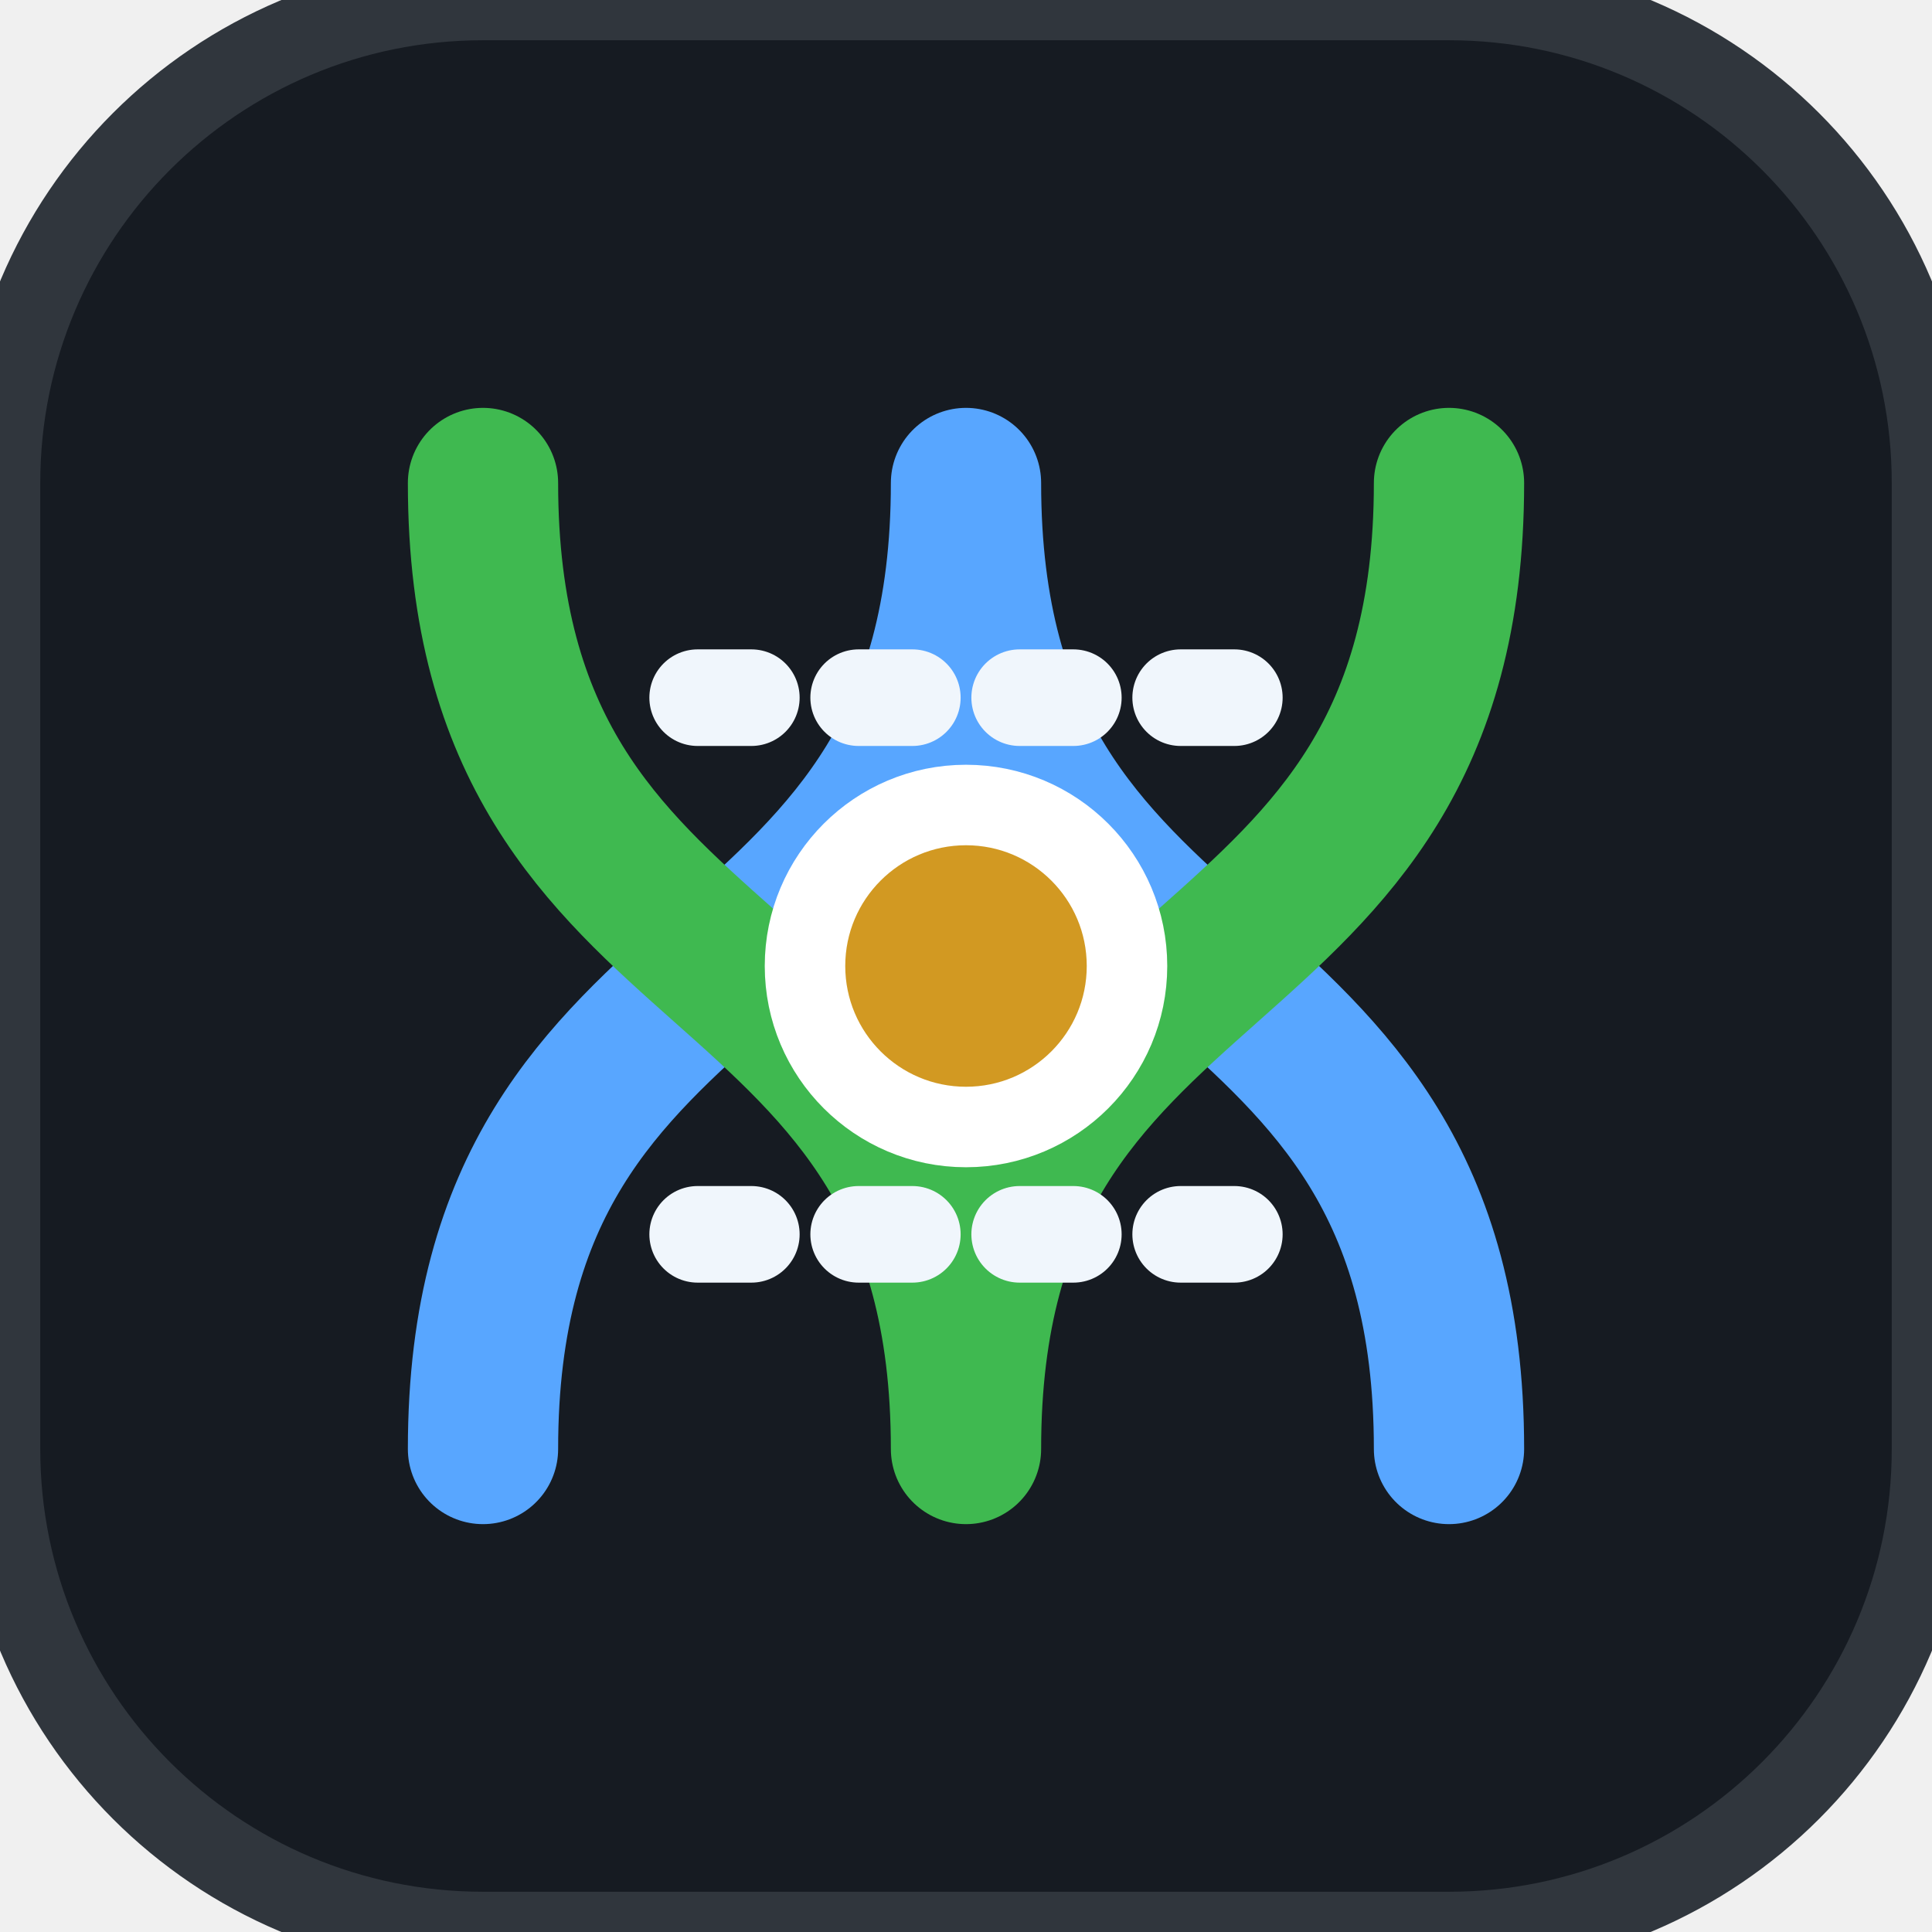
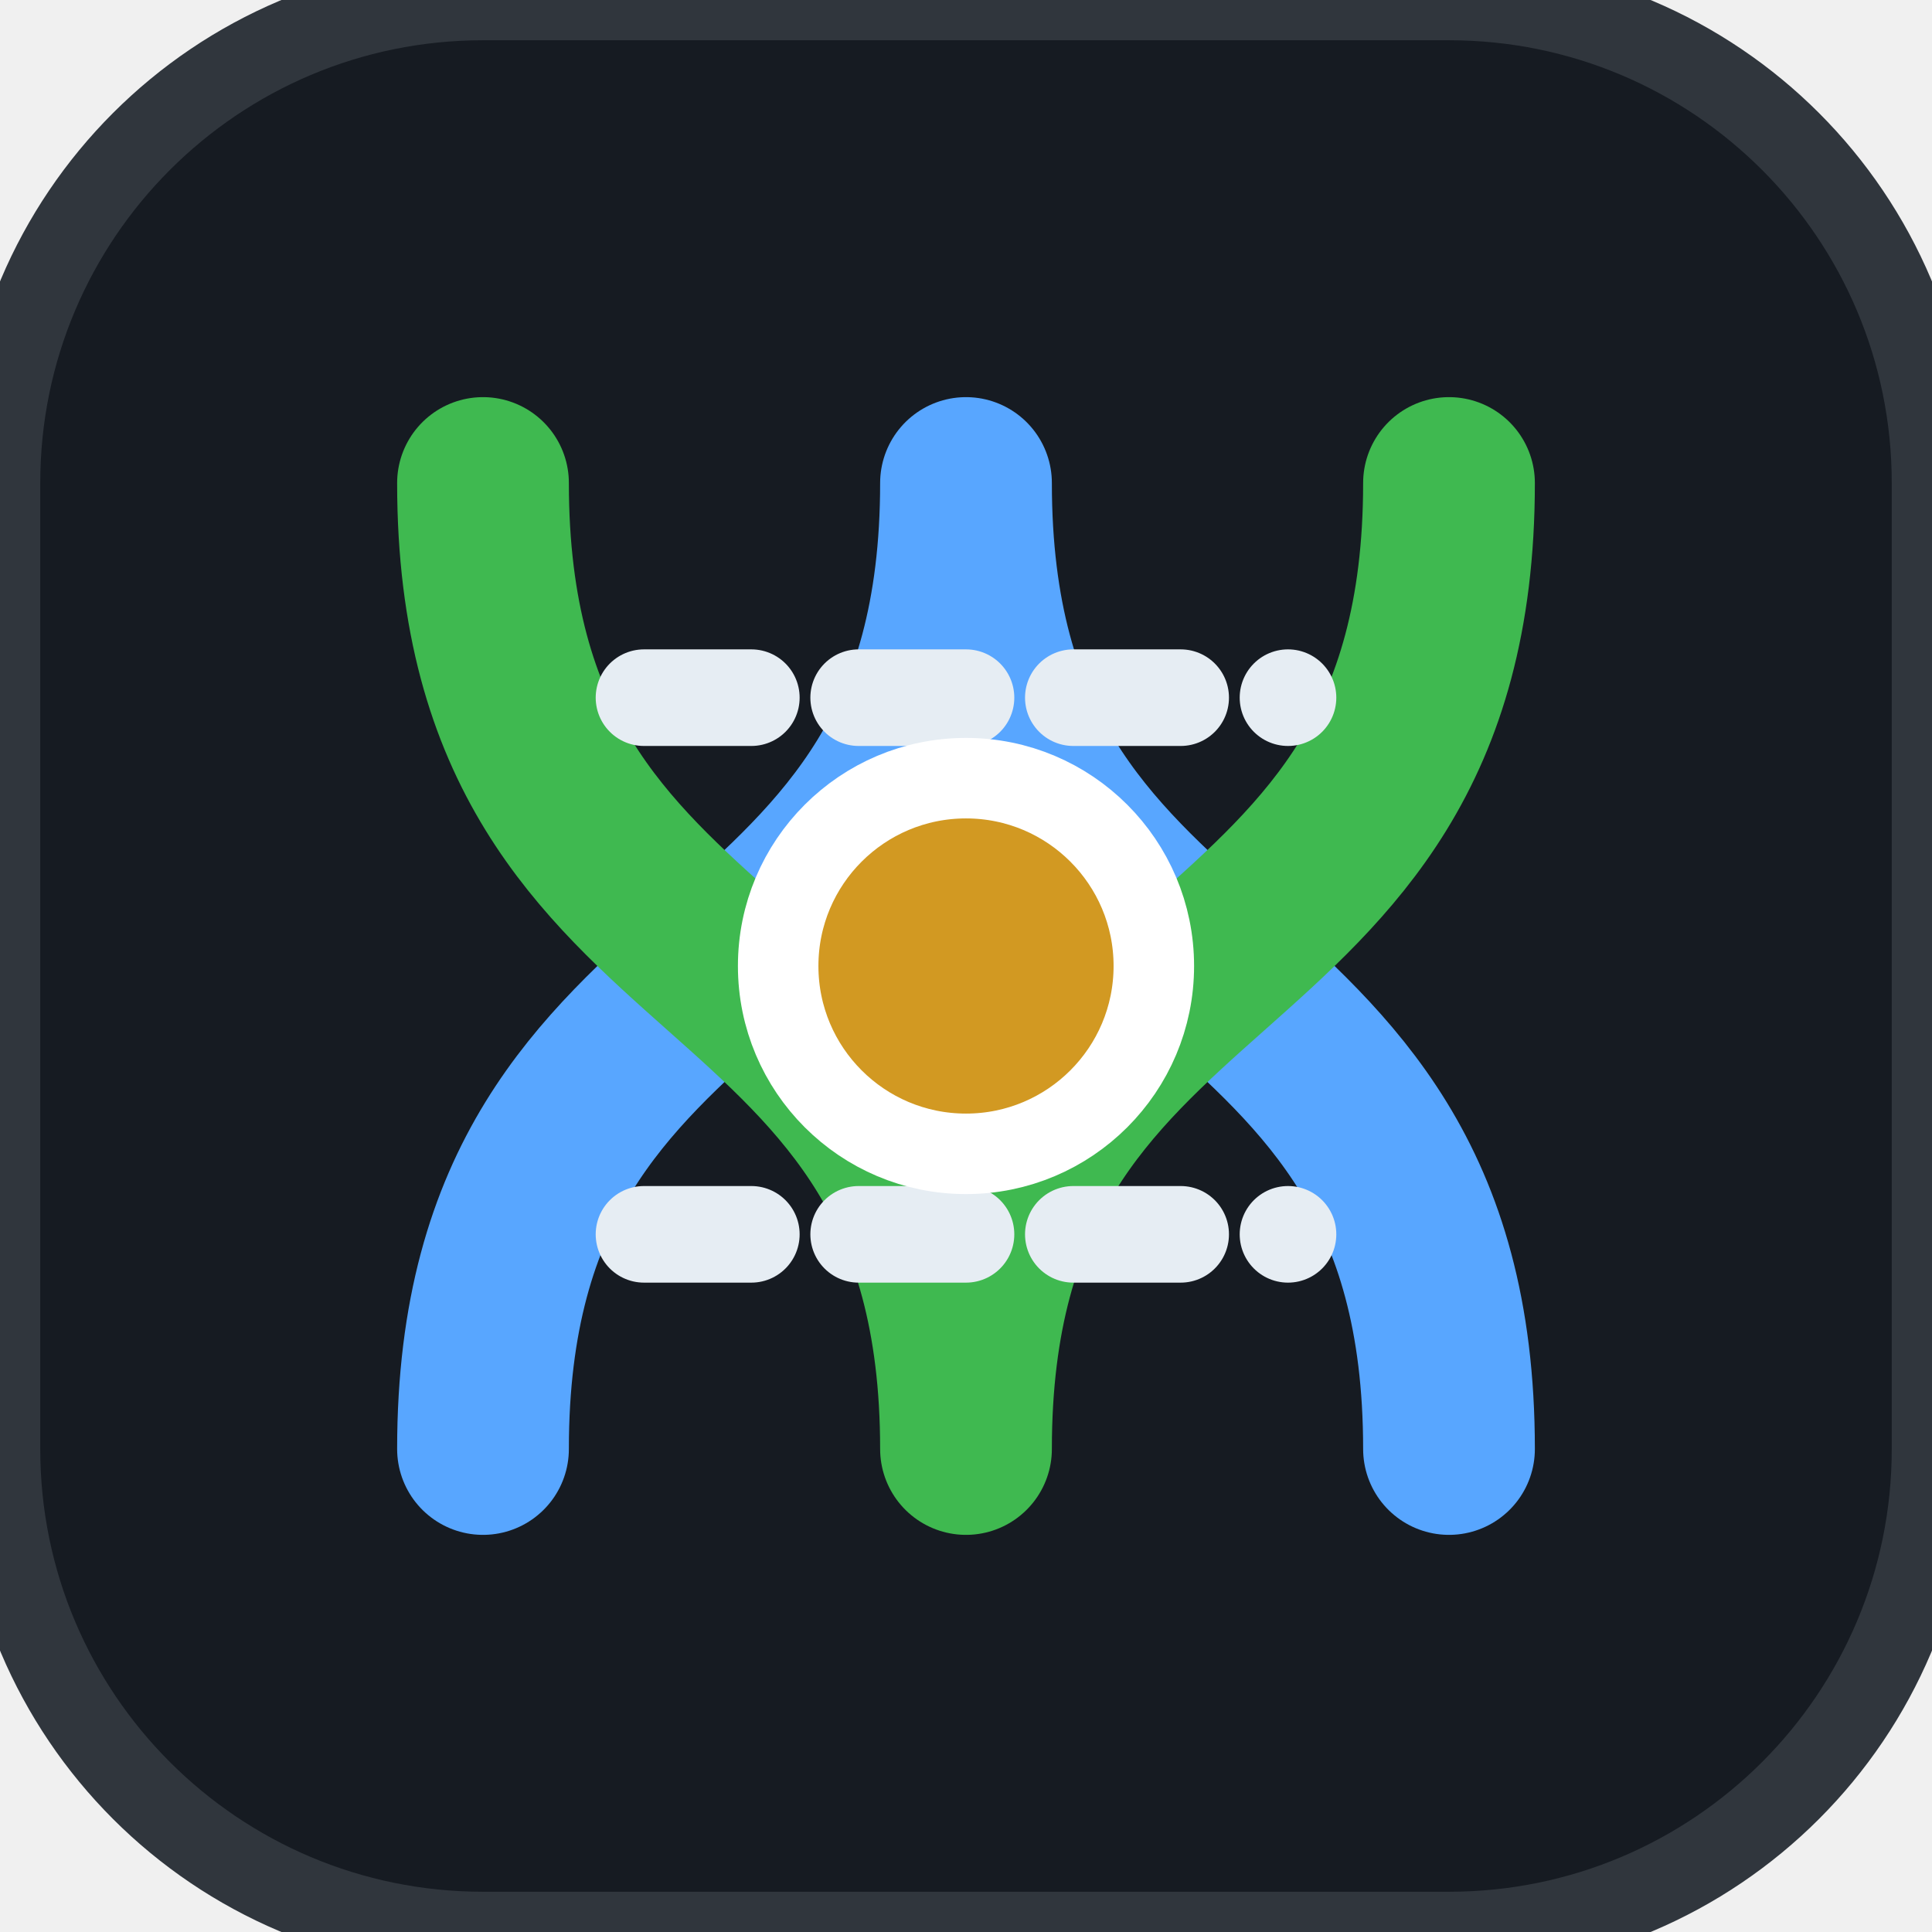
<svg xmlns="http://www.w3.org/2000/svg" viewBox="0 0 36 36" fill="none">
  <rect width="36" height="36" rx="9" fill="#161b22" stroke="#30363d" stroke-width="1.5" />
-   <path d="M 9 27 C 9 17, 18 19, 18 9 C 18 19, 27 17, 27 27" stroke="#58a6ff" stroke-width="2.8" stroke-linecap="round" stroke-linejoin="round" />
-   <path d="M 27 9 C 27 19, 18 17, 18 27 C 18 17, 9 19, 9 9" stroke="#3fb950" stroke-width="2.8" stroke-linecap="round" stroke-linejoin="round" />
-   <line x1="13" y1="13" x2="23" y2="13" stroke="#f0f6fc" stroke-width="1.8" stroke-linecap="round" stroke-dasharray="1 2" />
-   <line x1="13" y1="23" x2="23" y2="23" stroke="#f0f6fc" stroke-width="1.8" stroke-linecap="round" stroke-dasharray="1 2" />
-   <circle cx="18" cy="18" r="3" fill="#d29922" stroke="#ffffff" stroke-width="1.5" />
+   <path d="M 9 27 C 9 17, 18 19, 18 9 C 18 19, 27 17, 27 27" stroke="#58a6ff" stroke-width="3.2" stroke-linecap="round" stroke-linejoin="round" />
+   <path d="M 27 9 C 27 19, 18 17, 18 27 C 18 17, 9 19, 9 9" stroke="#3fb950" stroke-width="3.2" stroke-linecap="round" stroke-linejoin="round" />
+   <line x1="12" y1="13" x2="24" y2="13" stroke="#e6edf3" stroke-width="1.8" stroke-linecap="round" stroke-dasharray="2 2" />
+   <line x1="12" y1="23" x2="24" y2="23" stroke="#e6edf3" stroke-width="1.8" stroke-linecap="round" stroke-dasharray="2 2" />
+   <circle cx="18" cy="18" r="3.5" fill="#d29922" stroke="#ffffff" stroke-width="1.5" />
</svg>
